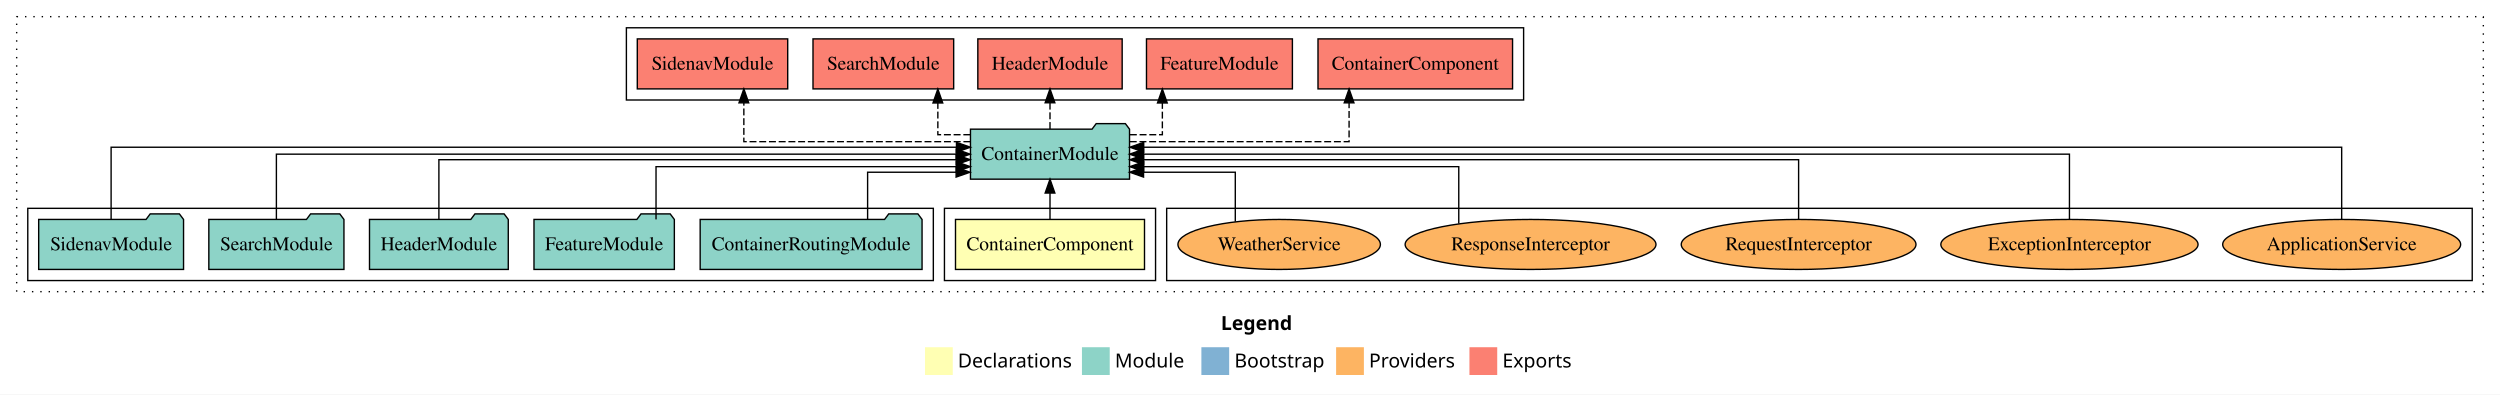
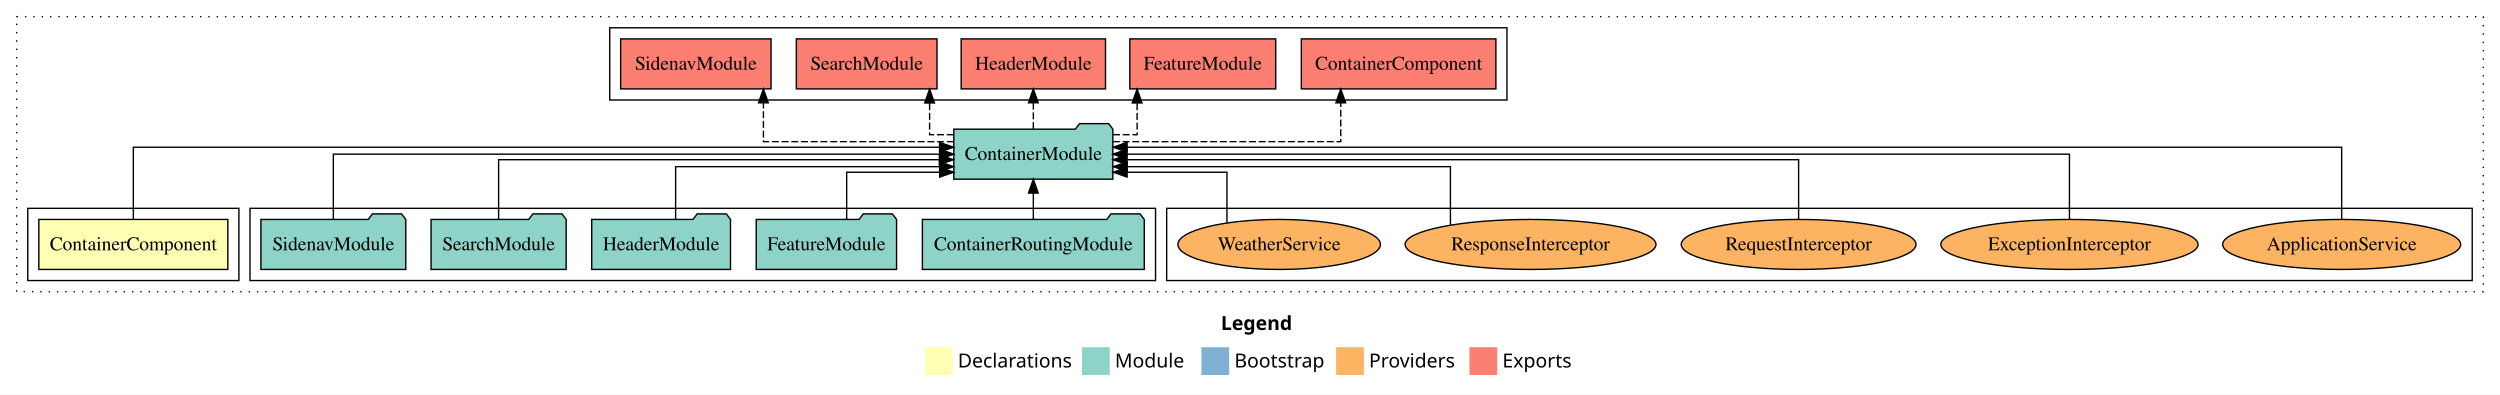
<svg xmlns="http://www.w3.org/2000/svg" width="1800pt" height="284pt" viewBox="0.00 0.00 1800.00 284.00">
  <g id="graph0" class="graph" transform="scale(1 1) rotate(0) translate(4 280)">
    <polygon fill="white" stroke="transparent" points="-4,4 -4,-280 1796,-280 1796,4 -4,4" />
    <text text-anchor="start" x="875.01" y="-42.4" font-family="sans-serif" font-weight="bold" font-size="14.00">Legend</text>
    <polygon fill="#ffffb3" stroke="transparent" points="662,-10 662,-30 682,-30 682,-10 662,-10" />
    <text text-anchor="start" x="685.63" y="-15.4" font-family="sans-serif" font-size="14.00">  Declarations</text>
    <polygon fill="#8dd3c7" stroke="transparent" points="775,-10 775,-30 795,-30 795,-10 775,-10" />
    <text text-anchor="start" x="798.73" y="-15.4" font-family="sans-serif" font-size="14.00">  Module</text>
    <polygon fill="#80b1d3" stroke="transparent" points="861,-10 861,-30 881,-30 881,-10 861,-10" />
    <text text-anchor="start" x="884.78" y="-15.4" font-family="sans-serif" font-size="14.00">  Bootstrap</text>
    <polygon fill="#fdb462" stroke="transparent" points="958,-10 958,-30 978,-30 978,-10 958,-10" />
    <text text-anchor="start" x="981.67" y="-15.4" font-family="sans-serif" font-size="14.00">  Providers</text>
    <polygon fill="#fb8072" stroke="transparent" points="1054,-10 1054,-30 1074,-30 1074,-10 1054,-10" />
    <text text-anchor="start" x="1077.73" y="-15.4" font-family="sans-serif" font-size="14.00">  Exports</text>
    <g id="clust1" class="cluster">
      <polygon fill="none" stroke="black" stroke-dasharray="1,5" points="8,-70 8,-268 1784,-268 1784,-70 8,-70" />
    </g>
    <g id="clust7" class="cluster">
      <polygon fill="none" stroke="black" points="836,-78 836,-130 1776,-130 1776,-78 836,-78" />
    </g>
+     <g id="clust4" class="cluster">
+       <polygon fill="none" stroke="black" points="176,-78 176,-130 828,-130 828,-78 176,-78" />
+     </g>
    <g id="clust5" class="cluster">
-       <polygon fill="none" stroke="black" points="447,-208 447,-260 1093,-260 1093,-208 447,-208" />
+       <polygon fill="none" stroke="black" points="435,-208 435,-260 1081,-260 1081,-208 435,-208" />
    </g>
    <g id="clust2" class="cluster">
-       <polygon fill="none" stroke="black" points="676,-78 676,-130 828,-130 828,-78 676,-78" />
-     </g>
-     <g id="clust4" class="cluster">
-       <polygon fill="none" stroke="black" points="16,-78 16,-130 668,-130 668,-78 16,-78" />
+       <polygon fill="none" stroke="black" points="16,-78 16,-130 168,-130 168,-78 16,-78" />
    </g>
    <g id="node1" class="node">
-       <polygon fill="#ffffb3" stroke="black" points="820.04,-122 683.96,-122 683.96,-86 820.04,-86 820.04,-122" />
-       <text text-anchor="middle" x="752" y="-99.8" font-family="Times,serif" font-size="14.00">ContainerComponent</text>
+       <polygon fill="#ffffb3" stroke="black" points="160.04,-122 23.96,-122 23.96,-86 160.04,-86 160.04,-122" />
+       <text text-anchor="middle" x="92" y="-99.8" font-family="Times,serif" font-size="14.00">ContainerComponent</text>
    </g>
    <g id="node2" class="node">
-       <polygon fill="#8dd3c7" stroke="black" points="809.26,-187 806.26,-191 785.26,-191 782.26,-187 694.74,-187 694.74,-151 809.26,-151 809.26,-187" />
-       <text text-anchor="middle" x="752" y="-164.8" font-family="Times,serif" font-size="14.00">ContainerModule</text>
+       <polygon fill="#8dd3c7" stroke="black" points="797.26,-187 794.26,-191 773.26,-191 770.26,-187 682.74,-187 682.74,-151 797.26,-151 797.26,-187" />
+       <text text-anchor="middle" x="740" y="-164.8" font-family="Times,serif" font-size="14.00">ContainerModule</text>
    </g>
    <g id="edge1" class="edge">
-       <path fill="none" stroke="black" d="M752,-122.11C752,-122.11 752,-140.99 752,-140.99" />
-       <polygon fill="black" stroke="black" points="748.5,-140.99 752,-150.99 755.5,-140.99 748.5,-140.99" />
+       <path fill="none" stroke="black" d="M92,-122.03C92,-142.77 92,-174 92,-174 92,-174 672.49,-174 672.49,-174" />
+       <polygon fill="black" stroke="black" points="672.49,-177.5 682.49,-174 672.49,-170.5 672.49,-177.5" />
    </g>
    <g id="node8" class="node">
-       <polygon fill="#fb8072" stroke="black" points="1085.04,-252 944.96,-252 944.96,-216 1085.04,-216 1085.04,-252" />
-       <text text-anchor="middle" x="1015" y="-229.8" font-family="Times,serif" font-size="14.00">ContainerComponent </text>
+       <polygon fill="#fb8072" stroke="black" points="1073.04,-252 932.96,-252 932.96,-216 1073.04,-216 1073.04,-252" />
+       <text text-anchor="middle" x="1003" y="-229.8" font-family="Times,serif" font-size="14.00">ContainerComponent </text>
    </g>
    <g id="edge7" class="edge">
-       <path fill="none" stroke="black" stroke-dasharray="5,2" d="M809.42,-178C873.21,-178 967.34,-178 967.34,-178 967.34,-178 967.34,-205.97 967.34,-205.97" />
-       <polygon fill="black" stroke="black" points="963.84,-205.97 967.34,-215.97 970.84,-205.97 963.84,-205.97" />
+       <path fill="none" stroke="black" stroke-dasharray="5,2" d="M797.29,-178C862.87,-178 961.34,-178 961.34,-178 961.34,-178 961.34,-205.97 961.34,-205.97" />
+       <polygon fill="black" stroke="black" points="957.84,-205.97 961.34,-215.97 964.84,-205.97 957.84,-205.97" />
    </g>
    <g id="node9" class="node">
-       <polygon fill="#fb8072" stroke="black" points="926.53,-252 821.47,-252 821.47,-216 926.53,-216 926.53,-252" />
-       <text text-anchor="middle" x="874" y="-229.8" font-family="Times,serif" font-size="14.00">FeatureModule </text>
+       <polygon fill="#fb8072" stroke="black" points="914.53,-252 809.47,-252 809.47,-216 914.53,-216 914.53,-252" />
+       <text text-anchor="middle" x="862" y="-229.8" font-family="Times,serif" font-size="14.00">FeatureModule </text>
    </g>
    <g id="edge8" class="edge">
-       <path fill="none" stroke="black" stroke-dasharray="5,2" d="M809.5,-183C822.67,-183 832.9,-183 832.9,-183 832.9,-183 832.9,-205.88 832.9,-205.88" />
-       <polygon fill="black" stroke="black" points="829.4,-205.88 832.9,-215.88 836.4,-205.88 829.4,-205.88" />
+       <path fill="none" stroke="black" stroke-dasharray="5,2" d="M797.38,-183C807.42,-183 814.71,-183 814.71,-183 814.71,-183 814.71,-205.88 814.71,-205.88" />
+       <polygon fill="black" stroke="black" points="811.21,-205.88 814.71,-215.88 818.21,-205.88 811.21,-205.88" />
    </g>
    <g id="node10" class="node">
-       <polygon fill="#fb8072" stroke="black" points="803.96,-252 700.04,-252 700.04,-216 803.96,-216 803.96,-252" />
-       <text text-anchor="middle" x="752" y="-229.8" font-family="Times,serif" font-size="14.00">HeaderModule </text>
+       <polygon fill="#fb8072" stroke="black" points="791.96,-252 688.04,-252 688.04,-216 791.96,-216 791.96,-252" />
+       <text text-anchor="middle" x="740" y="-229.8" font-family="Times,serif" font-size="14.00">HeaderModule </text>
    </g>
    <g id="edge9" class="edge">
-       <path fill="none" stroke="black" stroke-dasharray="5,2" d="M752,-187.11C752,-187.11 752,-205.99 752,-205.99" />
-       <polygon fill="black" stroke="black" points="748.5,-205.99 752,-215.99 755.5,-205.99 748.5,-205.99" />
+       <path fill="none" stroke="black" stroke-dasharray="5,2" d="M740,-187.11C740,-187.11 740,-205.99 740,-205.99" />
+       <polygon fill="black" stroke="black" points="736.5,-205.99 740,-215.99 743.5,-205.99 736.5,-205.99" />
    </g>
    <g id="node11" class="node">
-       <polygon fill="#fb8072" stroke="black" points="682.64,-252 581.36,-252 581.36,-216 682.64,-216 682.64,-252" />
-       <text text-anchor="middle" x="632" y="-229.8" font-family="Times,serif" font-size="14.00">SearchModule </text>
+       <polygon fill="#fb8072" stroke="black" points="670.64,-252 569.36,-252 569.36,-216 670.64,-216 670.64,-252" />
+       <text text-anchor="middle" x="620" y="-229.8" font-family="Times,serif" font-size="14.00">SearchModule </text>
    </g>
    <g id="edge10" class="edge">
-       <path fill="none" stroke="black" stroke-dasharray="5,2" d="M694.61,-183C681.46,-183 671.25,-183 671.25,-183 671.25,-183 671.25,-205.88 671.25,-205.88" />
-       <polygon fill="black" stroke="black" points="667.75,-205.88 671.25,-215.88 674.75,-205.88 667.75,-205.88" />
+       <path fill="none" stroke="black" stroke-dasharray="5,2" d="M682.64,-183C672.61,-183 665.32,-183 665.32,-183 665.32,-183 665.32,-205.88 665.32,-205.88" />
+       <polygon fill="black" stroke="black" points="661.82,-205.88 665.32,-215.88 668.82,-205.88 661.82,-205.88" />
    </g>
    <g id="node12" class="node">
-       <polygon fill="#fb8072" stroke="black" points="563.15,-252 454.85,-252 454.85,-216 563.15,-216 563.15,-252" />
-       <text text-anchor="middle" x="509" y="-229.8" font-family="Times,serif" font-size="14.00">SidenavModule </text>
+       <polygon fill="#fb8072" stroke="black" points="551.15,-252 442.85,-252 442.85,-216 551.15,-216 551.15,-252" />
+       <text text-anchor="middle" x="497" y="-229.8" font-family="Times,serif" font-size="14.00">SidenavModule </text>
    </g>
    <g id="edge11" class="edge">
-       <path fill="none" stroke="black" stroke-dasharray="5,2" d="M694.66,-178C629.35,-178 531.57,-178 531.57,-178 531.57,-178 531.57,-205.97 531.57,-205.97" />
-       <polygon fill="black" stroke="black" points="528.07,-205.97 531.57,-215.97 535.07,-205.97 528.07,-205.97" />
+       <path fill="none" stroke="black" stroke-dasharray="5,2" d="M682.74,-178C625.41,-178 545.66,-178 545.66,-178 545.66,-178 545.66,-205.97 545.66,-205.97" />
+       <polygon fill="black" stroke="black" points="542.16,-205.97 545.66,-215.97 549.16,-205.97 542.16,-205.97" />
    </g>
    <g id="node3" class="node">
-       <polygon fill="#8dd3c7" stroke="black" points="659.88,-122 656.88,-126 635.88,-126 632.88,-122 500.12,-122 500.12,-86 659.88,-86 659.88,-122" />
-       <text text-anchor="middle" x="580" y="-99.8" font-family="Times,serif" font-size="14.00">ContainerRoutingModule</text>
+       <polygon fill="#8dd3c7" stroke="black" points="819.88,-122 816.88,-126 795.88,-126 792.88,-122 660.12,-122 660.12,-86 819.88,-86 819.88,-122" />
+       <text text-anchor="middle" x="740" y="-99.8" font-family="Times,serif" font-size="14.00">ContainerRoutingModule</text>
    </g>
    <g id="edge2" class="edge">
-       <path fill="none" stroke="black" d="M620.68,-122.19C620.68,-137.18 620.68,-156 620.68,-156 620.68,-156 684.4,-156 684.4,-156" />
-       <polygon fill="black" stroke="black" points="684.4,-159.5 694.4,-156 684.4,-152.5 684.4,-159.5" />
+       <path fill="none" stroke="black" d="M740,-122.11C740,-122.11 740,-140.99 740,-140.99" />
+       <polygon fill="black" stroke="black" points="736.5,-140.99 740,-150.99 743.5,-140.99 736.5,-140.99" />
    </g>
    <g id="node4" class="node">
-       <polygon fill="#8dd3c7" stroke="black" points="481.53,-122 478.53,-126 457.53,-126 454.53,-122 380.47,-122 380.47,-86 481.53,-86 481.53,-122" />
-       <text text-anchor="middle" x="431" y="-99.8" font-family="Times,serif" font-size="14.00">FeatureModule</text>
+       <polygon fill="#8dd3c7" stroke="black" points="641.53,-122 638.53,-126 617.53,-126 614.53,-122 540.47,-122 540.47,-86 641.53,-86 641.53,-122" />
+       <text text-anchor="middle" x="591" y="-99.8" font-family="Times,serif" font-size="14.00">FeatureModule</text>
    </g>
    <g id="edge3" class="edge">
-       <path fill="none" stroke="black" d="M468.34,-122.03C468.34,-138.4 468.34,-160 468.34,-160 468.34,-160 684.6,-160 684.6,-160" />
-       <polygon fill="black" stroke="black" points="684.6,-163.5 694.6,-160 684.6,-156.5 684.6,-163.5" />
+       <path fill="none" stroke="black" d="M605.6,-122.19C605.6,-137.18 605.6,-156 605.6,-156 605.6,-156 672.61,-156 672.61,-156" />
+       <polygon fill="black" stroke="black" points="672.61,-159.5 682.61,-156 672.61,-152.5 672.61,-159.5" />
    </g>
    <g id="node5" class="node">
-       <polygon fill="#8dd3c7" stroke="black" points="361.96,-122 358.96,-126 337.96,-126 334.96,-122 262.04,-122 262.04,-86 361.96,-86 361.96,-122" />
-       <text text-anchor="middle" x="312" y="-99.8" font-family="Times,serif" font-size="14.00">HeaderModule</text>
+       <polygon fill="#8dd3c7" stroke="black" points="521.96,-122 518.96,-126 497.96,-126 494.96,-122 422.04,-122 422.04,-86 521.96,-86 521.96,-122" />
+       <text text-anchor="middle" x="472" y="-99.8" font-family="Times,serif" font-size="14.00">HeaderModule</text>
    </g>
    <g id="edge4" class="edge">
-       <path fill="none" stroke="black" d="M312,-122.3C312,-140.27 312,-165 312,-165 312,-165 684.48,-165 684.48,-165" />
-       <polygon fill="black" stroke="black" points="684.48,-168.5 694.48,-165 684.48,-161.5 684.48,-168.5" />
+       <path fill="none" stroke="black" d="M482.45,-122.03C482.45,-138.4 482.45,-160 482.45,-160 482.45,-160 672.52,-160 672.52,-160" />
+       <polygon fill="black" stroke="black" points="672.52,-163.5 682.52,-160 672.52,-156.5 672.52,-163.5" />
    </g>
    <g id="node6" class="node">
-       <polygon fill="#8dd3c7" stroke="black" points="243.64,-122 240.64,-126 219.64,-126 216.64,-122 146.36,-122 146.36,-86 243.64,-86 243.64,-122" />
-       <text text-anchor="middle" x="195" y="-99.8" font-family="Times,serif" font-size="14.00">SearchModule</text>
+       <polygon fill="#8dd3c7" stroke="black" points="403.64,-122 400.64,-126 379.64,-126 376.64,-122 306.36,-122 306.36,-86 403.64,-86 403.64,-122" />
+       <text text-anchor="middle" x="355" y="-99.8" font-family="Times,serif" font-size="14.00">SearchModule</text>
    </g>
    <g id="edge5" class="edge">
-       <path fill="none" stroke="black" d="M195,-122.11C195,-141.34 195,-169 195,-169 195,-169 684.49,-169 684.49,-169" />
-       <polygon fill="black" stroke="black" points="684.49,-172.5 694.49,-169 684.49,-165.5 684.49,-172.5" />
+       <path fill="none" stroke="black" d="M355,-122.3C355,-140.27 355,-165 355,-165 355,-165 672.36,-165 672.36,-165" />
+       <polygon fill="black" stroke="black" points="672.36,-168.5 682.36,-165 672.36,-161.5 672.36,-168.5" />
    </g>
    <g id="node7" class="node">
-       <polygon fill="#8dd3c7" stroke="black" points="128.15,-122 125.15,-126 104.15,-126 101.15,-122 23.85,-122 23.85,-86 128.15,-86 128.15,-122" />
-       <text text-anchor="middle" x="76" y="-99.8" font-family="Times,serif" font-size="14.00">SidenavModule</text>
+       <polygon fill="#8dd3c7" stroke="black" points="288.15,-122 285.15,-126 264.15,-126 261.15,-122 183.85,-122 183.85,-86 288.15,-86 288.15,-122" />
+       <text text-anchor="middle" x="236" y="-99.8" font-family="Times,serif" font-size="14.00">SidenavModule</text>
    </g>
    <g id="edge6" class="edge">
-       <path fill="none" stroke="black" d="M76,-122.03C76,-142.77 76,-174 76,-174 76,-174 684.66,-174 684.66,-174" />
-       <polygon fill="black" stroke="black" points="684.66,-177.5 694.66,-174 684.66,-170.5 684.66,-177.5" />
+       <path fill="none" stroke="black" d="M236,-122.11C236,-141.34 236,-169 236,-169 236,-169 672.68,-169 672.68,-169" />
+       <polygon fill="black" stroke="black" points="672.68,-172.5 682.68,-169 672.68,-165.5 672.68,-172.5" />
    </g>
    <g id="node13" class="node">
      <ellipse fill="#fdb462" stroke="black" cx="1682" cy="-104" rx="85.67" ry="18" />
      <text text-anchor="middle" x="1682" y="-99.8" font-family="Times,serif" font-size="14.00">ApplicationService</text>
    </g>
    <g id="edge12" class="edge">
-       <path fill="none" stroke="black" d="M1682,-122.03C1682,-142.77 1682,-174 1682,-174 1682,-174 819.47,-174 819.47,-174" />
-       <polygon fill="black" stroke="black" points="819.47,-170.5 809.47,-174 819.47,-177.5 819.47,-170.5" />
+       <path fill="none" stroke="black" d="M1682,-122.03C1682,-142.77 1682,-174 1682,-174 1682,-174 807.51,-174 807.51,-174" />
+       <polygon fill="black" stroke="black" points="807.51,-170.5 797.51,-174 807.51,-177.5 807.51,-170.5" />
    </g>
    <g id="node14" class="node">
      <ellipse fill="#fdb462" stroke="black" cx="1486" cy="-104" rx="92.6" ry="18" />
      <text text-anchor="middle" x="1486" y="-99.8" font-family="Times,serif" font-size="14.00">ExceptionInterceptor</text>
    </g>
    <g id="edge13" class="edge">
-       <path fill="none" stroke="black" d="M1486,-122.11C1486,-141.34 1486,-169 1486,-169 1486,-169 819.29,-169 819.29,-169" />
-       <polygon fill="black" stroke="black" points="819.29,-165.5 809.29,-169 819.29,-172.5 819.29,-165.5" />
+       <path fill="none" stroke="black" d="M1486,-122.11C1486,-141.34 1486,-169 1486,-169 1486,-169 807.3,-169 807.3,-169" />
+       <polygon fill="black" stroke="black" points="807.3,-165.5 797.3,-169 807.3,-172.5 807.3,-165.5" />
    </g>
    <g id="node15" class="node">
      <ellipse fill="#fdb462" stroke="black" cx="1291" cy="-104" rx="84.51" ry="18" />
      <text text-anchor="middle" x="1291" y="-99.8" font-family="Times,serif" font-size="14.00">RequestInterceptor</text>
    </g>
    <g id="edge14" class="edge">
-       <path fill="none" stroke="black" d="M1291,-122.3C1291,-140.27 1291,-165 1291,-165 1291,-165 819.43,-165 819.43,-165" />
-       <polygon fill="black" stroke="black" points="819.43,-161.5 809.43,-165 819.43,-168.5 819.43,-161.5" />
+       <path fill="none" stroke="black" d="M1291,-122.3C1291,-140.27 1291,-165 1291,-165 1291,-165 807.41,-165 807.41,-165" />
+       <polygon fill="black" stroke="black" points="807.41,-161.5 797.41,-165 807.41,-168.5 807.41,-161.5" />
    </g>
    <g id="node16" class="node">
      <ellipse fill="#fdb462" stroke="black" cx="1098" cy="-104" rx="90.31" ry="18" />
      <text text-anchor="middle" x="1098" y="-99.8" font-family="Times,serif" font-size="14.00">ResponseInterceptor</text>
    </g>
    <g id="edge15" class="edge">
-       <path fill="none" stroke="black" d="M1046.31,-119.01C1046.31,-135.59 1046.31,-160 1046.31,-160 1046.31,-160 819.44,-160 819.44,-160" />
-       <polygon fill="black" stroke="black" points="819.44,-156.5 809.44,-160 819.44,-163.5 819.44,-156.5" />
+       <path fill="none" stroke="black" d="M1040.31,-118.13C1040.31,-134.72 1040.31,-160 1040.31,-160 1040.31,-160 807.55,-160 807.55,-160" />
+       <polygon fill="black" stroke="black" points="807.55,-156.5 797.55,-160 807.55,-163.5 807.55,-156.5" />
    </g>
    <g id="node17" class="node">
      <ellipse fill="#fdb462" stroke="black" cx="917" cy="-104" rx="72.89" ry="18" />
      <text text-anchor="middle" x="917" y="-99.8" font-family="Times,serif" font-size="14.00">WeatherService</text>
    </g>
    <g id="edge16" class="edge">
-       <path fill="none" stroke="black" d="M885.41,-120.45C885.41,-135.69 885.41,-156 885.41,-156 885.41,-156 819.35,-156 819.35,-156" />
-       <polygon fill="black" stroke="black" points="819.35,-152.5 809.35,-156 819.35,-159.5 819.35,-152.5" />
+       <path fill="none" stroke="black" d="M879.41,-119.6C879.41,-134.92 879.41,-156 879.41,-156 879.41,-156 807.51,-156 807.51,-156" />
+       <polygon fill="black" stroke="black" points="807.51,-152.5 797.51,-156 807.51,-159.5 807.51,-152.5" />
    </g>
  </g>
</svg>
